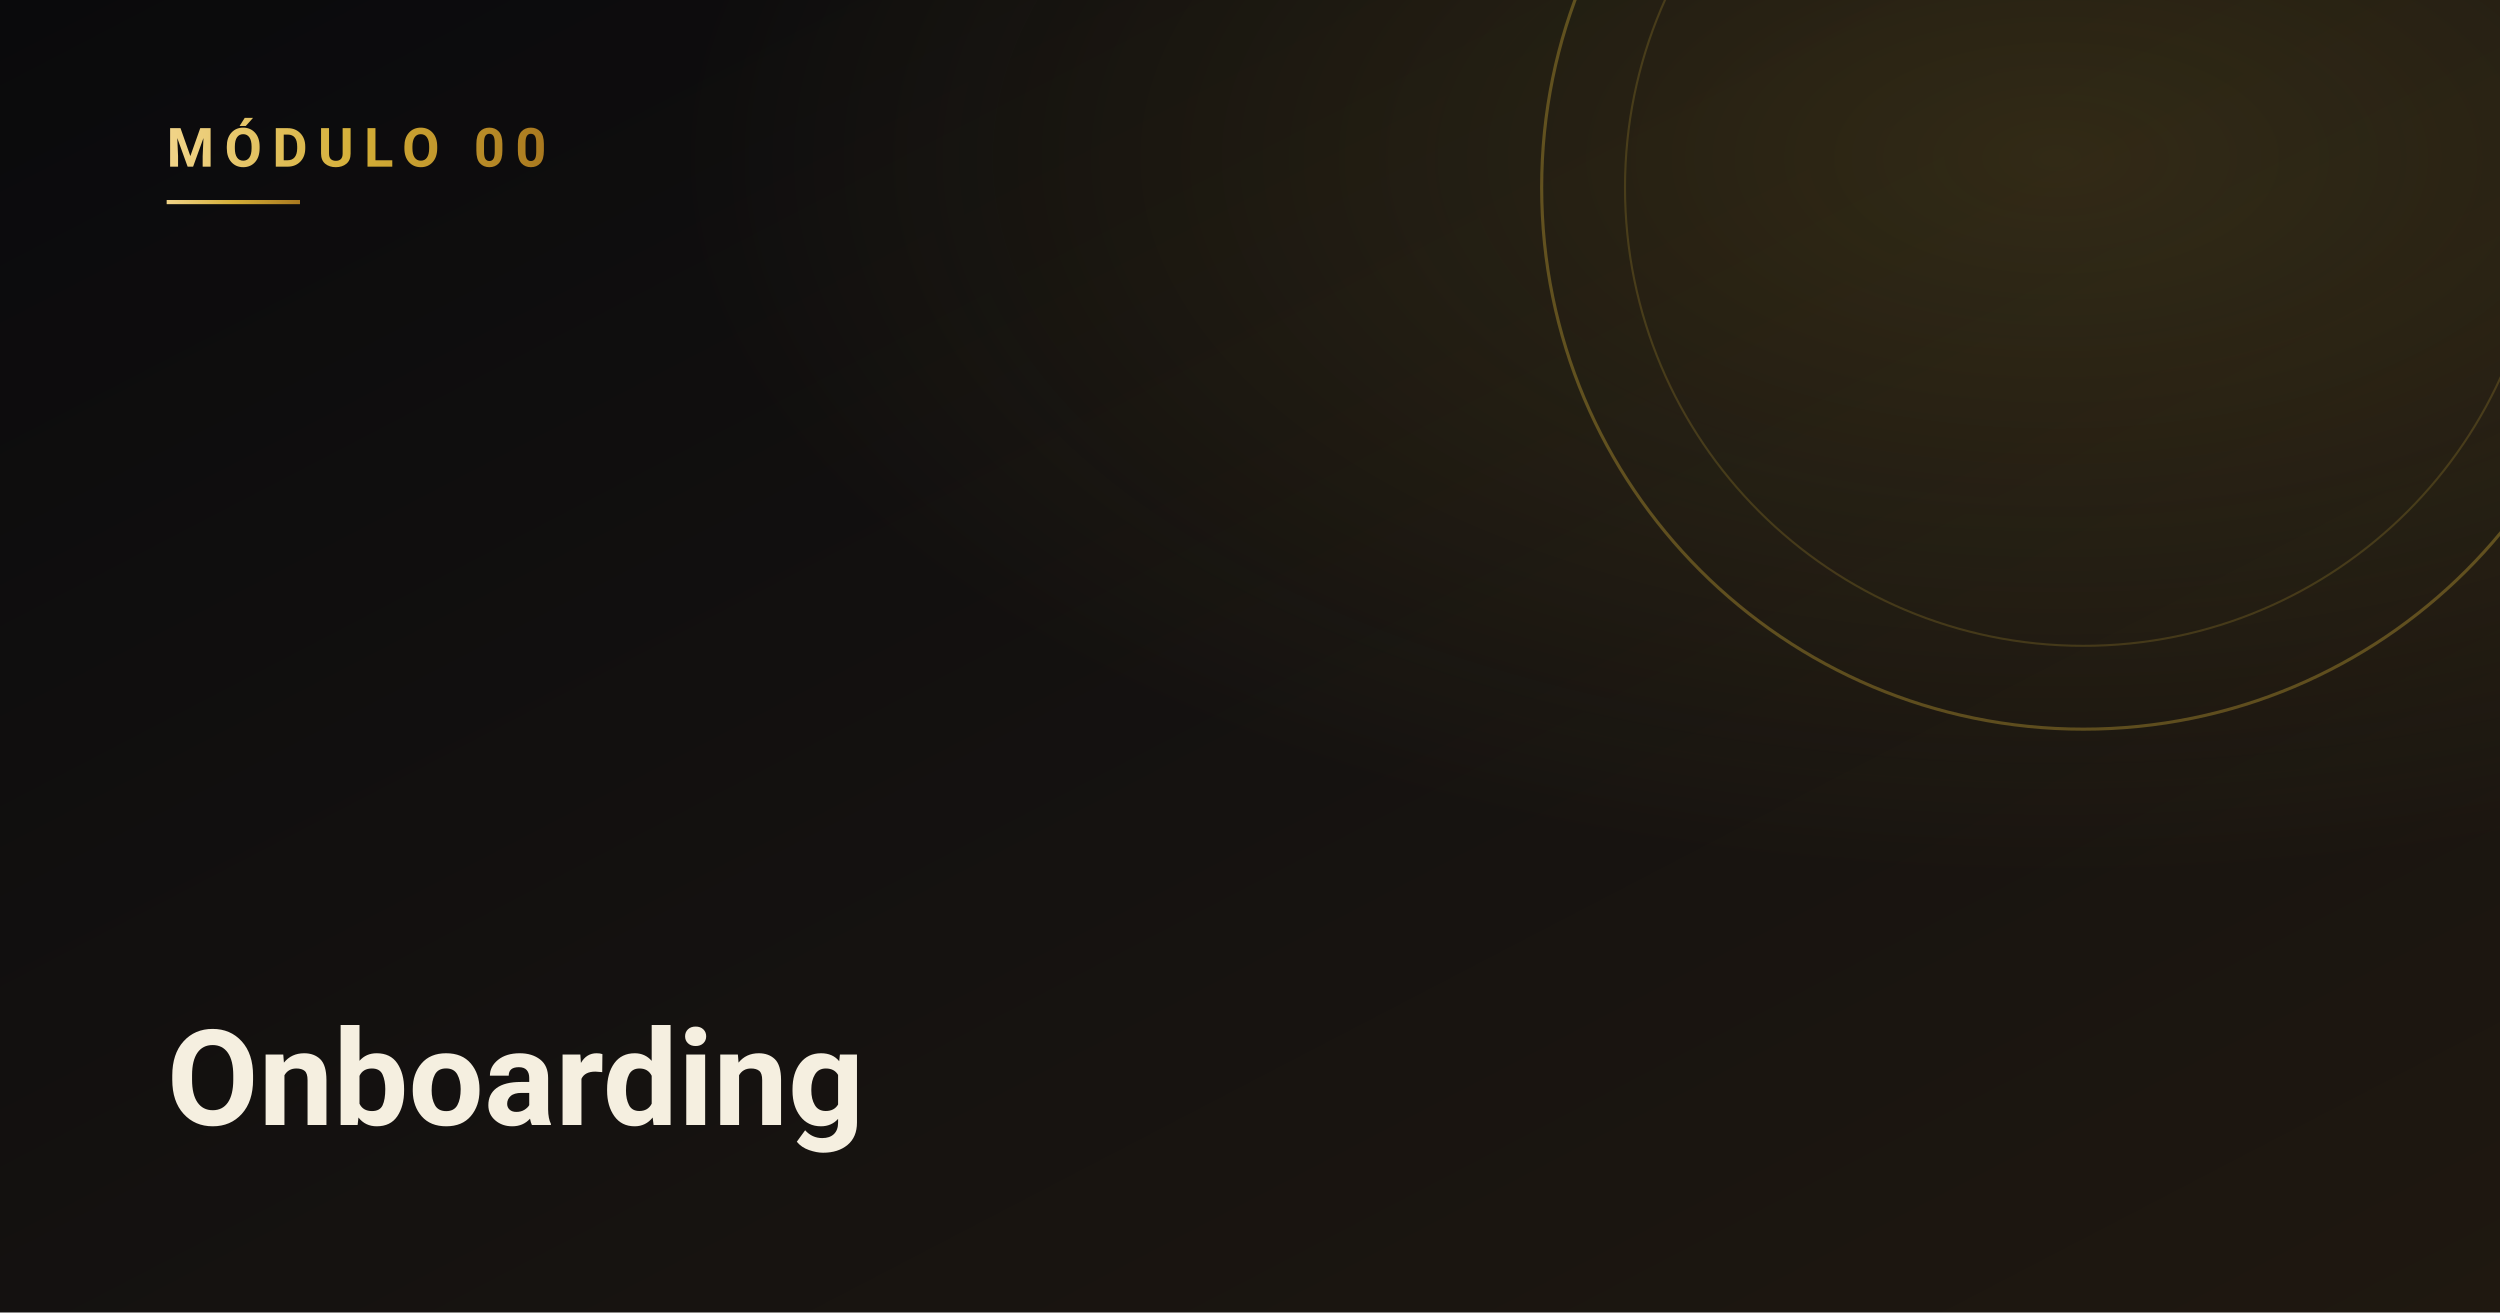
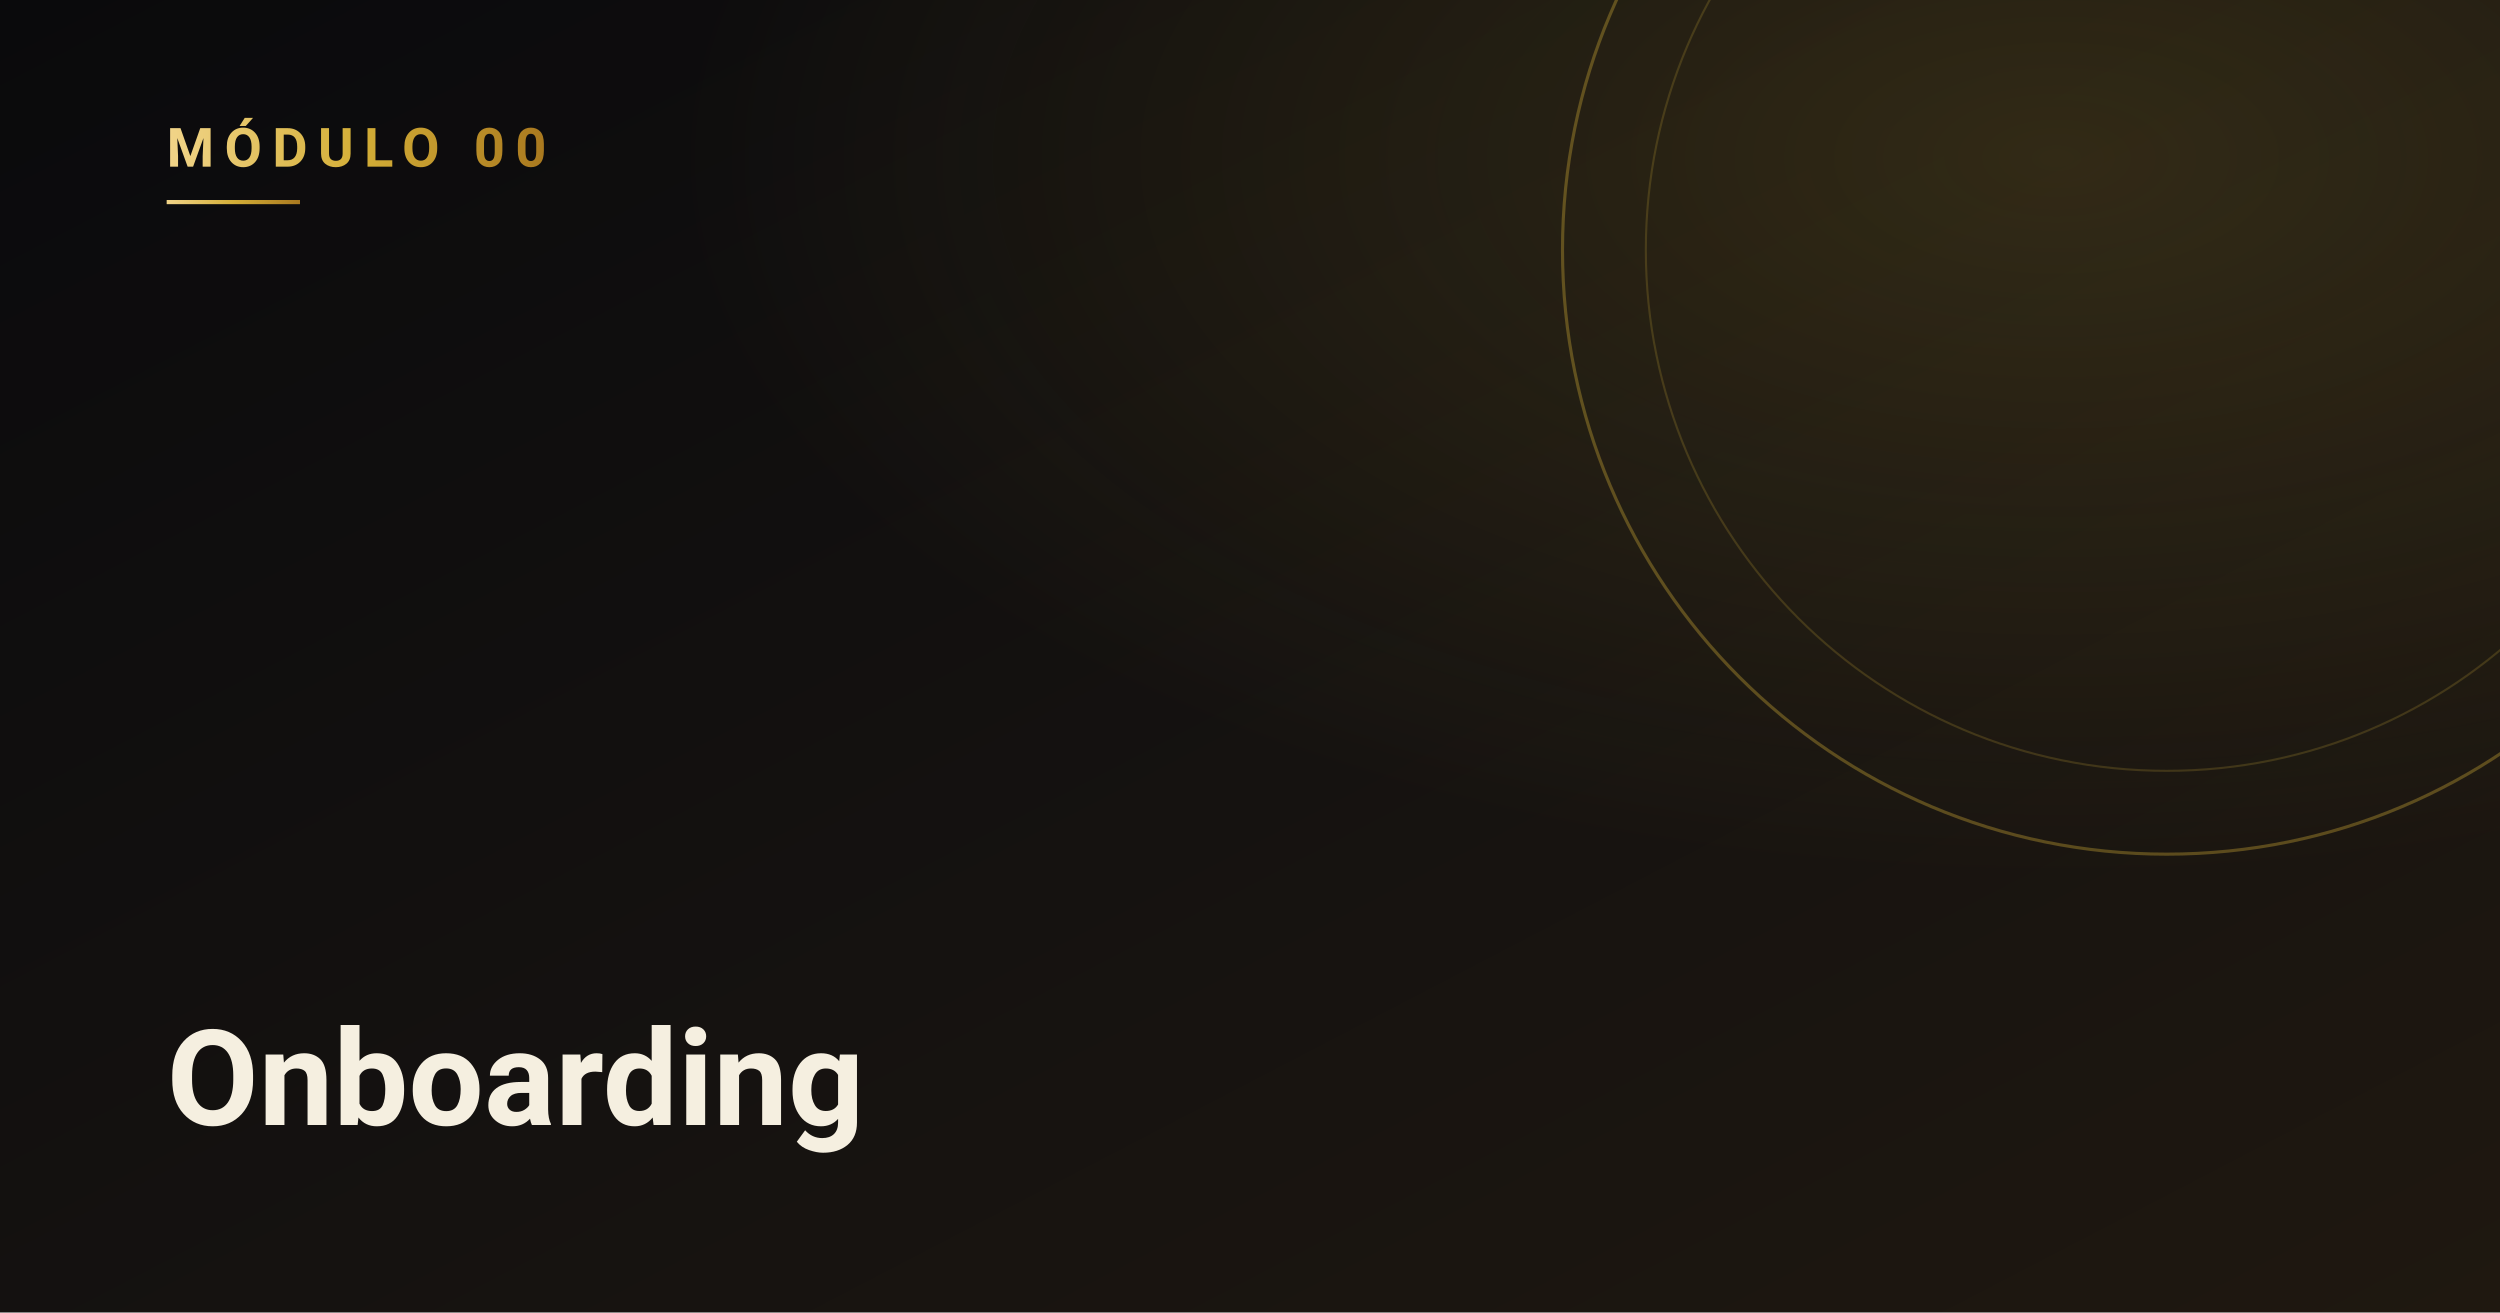
<svg xmlns="http://www.w3.org/2000/svg" width="1200" height="630" viewBox="0 0 1200 630">
  <defs>
    <linearGradient id="bg" x1="0" y1="0" x2="1" y2="1">
      <stop offset="0" stop-color="#0a0a0c" />
      <stop offset="0.55" stop-color="#151210" />
      <stop offset="1" stop-color="#1f1810" />
    </linearGradient>
    <linearGradient id="gold" x1="0" y1="0" x2="1" y2="0">
      <stop offset="0" stop-color="#f1d488" />
      <stop offset="0.5" stop-color="#d4af37" />
      <stop offset="1" stop-color="#a9791f" />
    </linearGradient>
    <radialGradient id="glow" cx="82%" cy="12%" r="55%">
      <stop offset="0" stop-color="#d4af37" stop-opacity="0.16" />
      <stop offset="1" stop-color="#d4af37" stop-opacity="0" />
    </radialGradient>
  </defs>
  <rect width="1200" height="630" fill="url(#bg)" />
  <rect width="1200" height="630" fill="url(#glow)" />
-   <circle cx="1000" cy="90" r="260" fill="none" stroke="#d4af37" stroke-opacity="0.35" stroke-width="1.5" />
-   <circle cx="1000" cy="90" r="220" fill="none" stroke="#d4af37" stroke-opacity="0.2" stroke-width="1" />
+   <circle cx="1040" cy="120" r="290" fill="none" stroke="#d4af37" stroke-opacity="0.35" stroke-width="1.5" />
+   <circle cx="1040" cy="120" r="250" fill="none" stroke="#d4af37" stroke-opacity="0.2" stroke-width="1" />
  <rect x="80" y="96" width="64" height="2" fill="url(#gold)" />
  <text x="80" y="80" font-family="system-ui, -apple-system, 'Segoe UI', Roboto, sans-serif" font-size="26" font-weight="600" letter-spacing="5" fill="url(#gold)">MÓDULO 00</text>
-   <text x="80" y="540" font-family="system-ui, -apple-system, 'Segoe UI', Roboto, sans-serif" font-size="64" font-weight="700" fill="#f5efe0">Onboarding</text>
+   <text font-family="system-ui, -apple-system, 'Segoe UI', Roboto, sans-serif" font-size="64" font-weight="700" fill="#f5efe0" y="540">
+     <tspan x="80" dy="0">Onboarding</tspan>
+   </text>
</svg>
